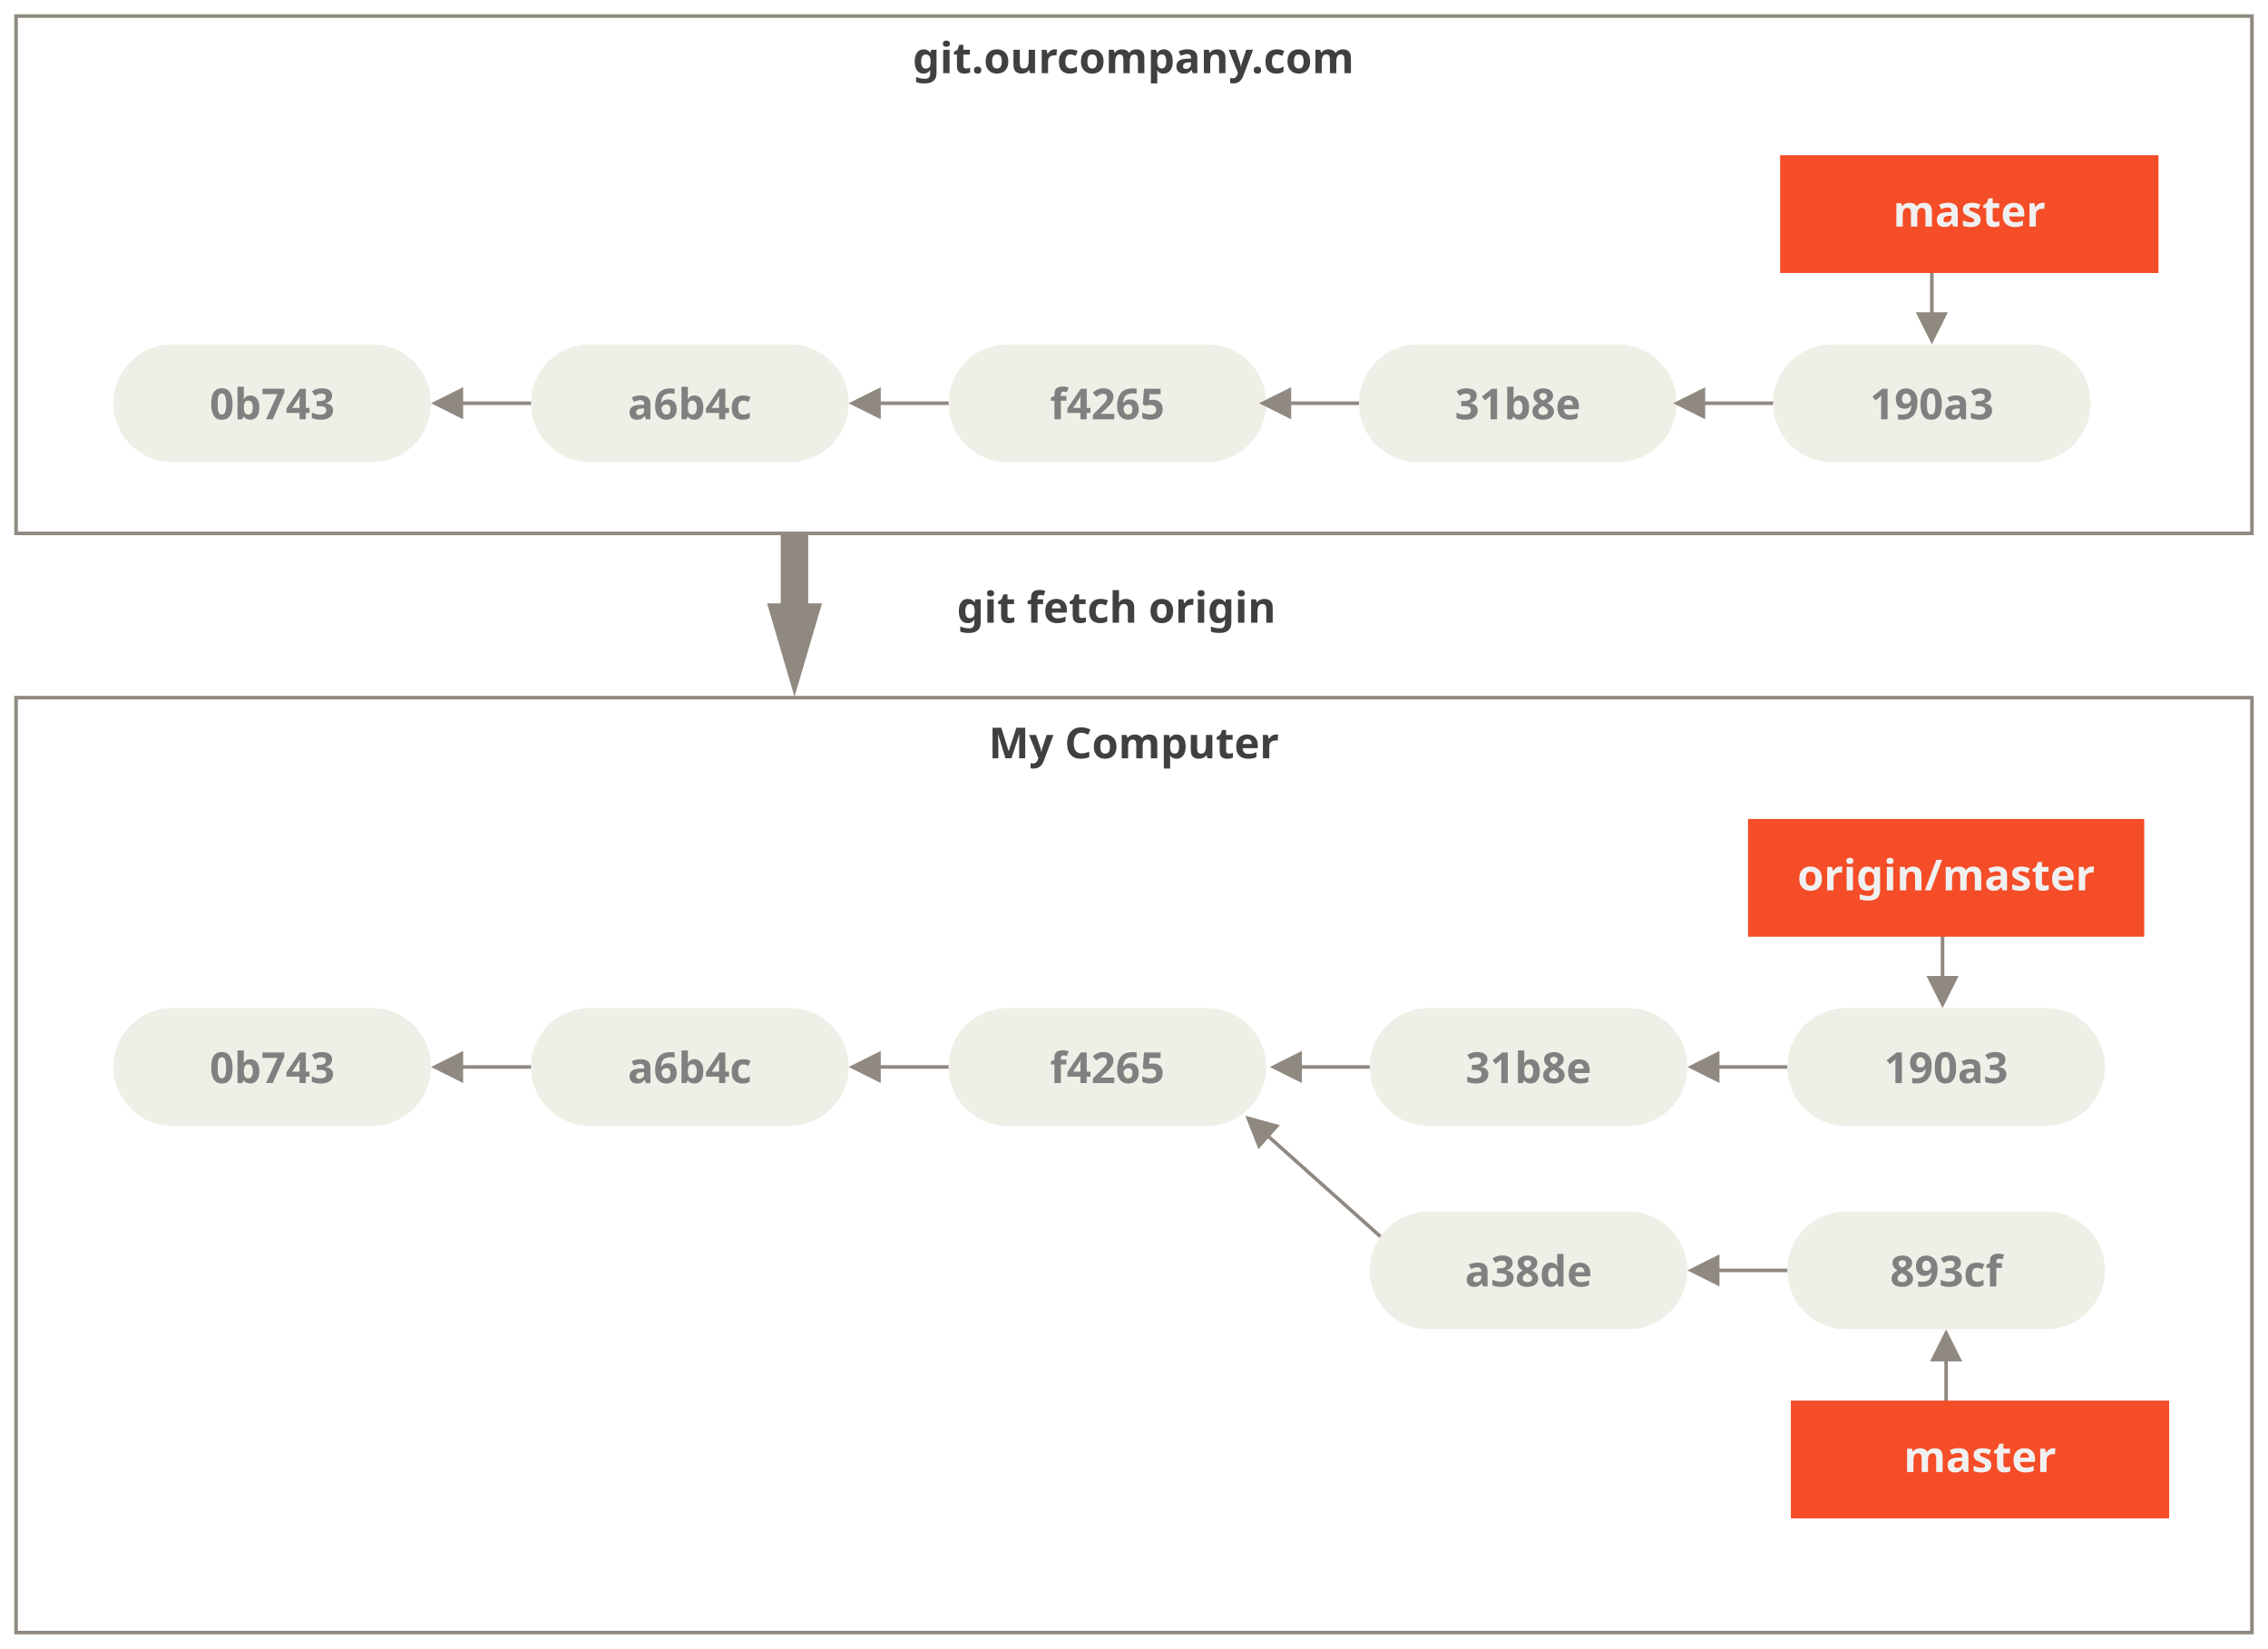
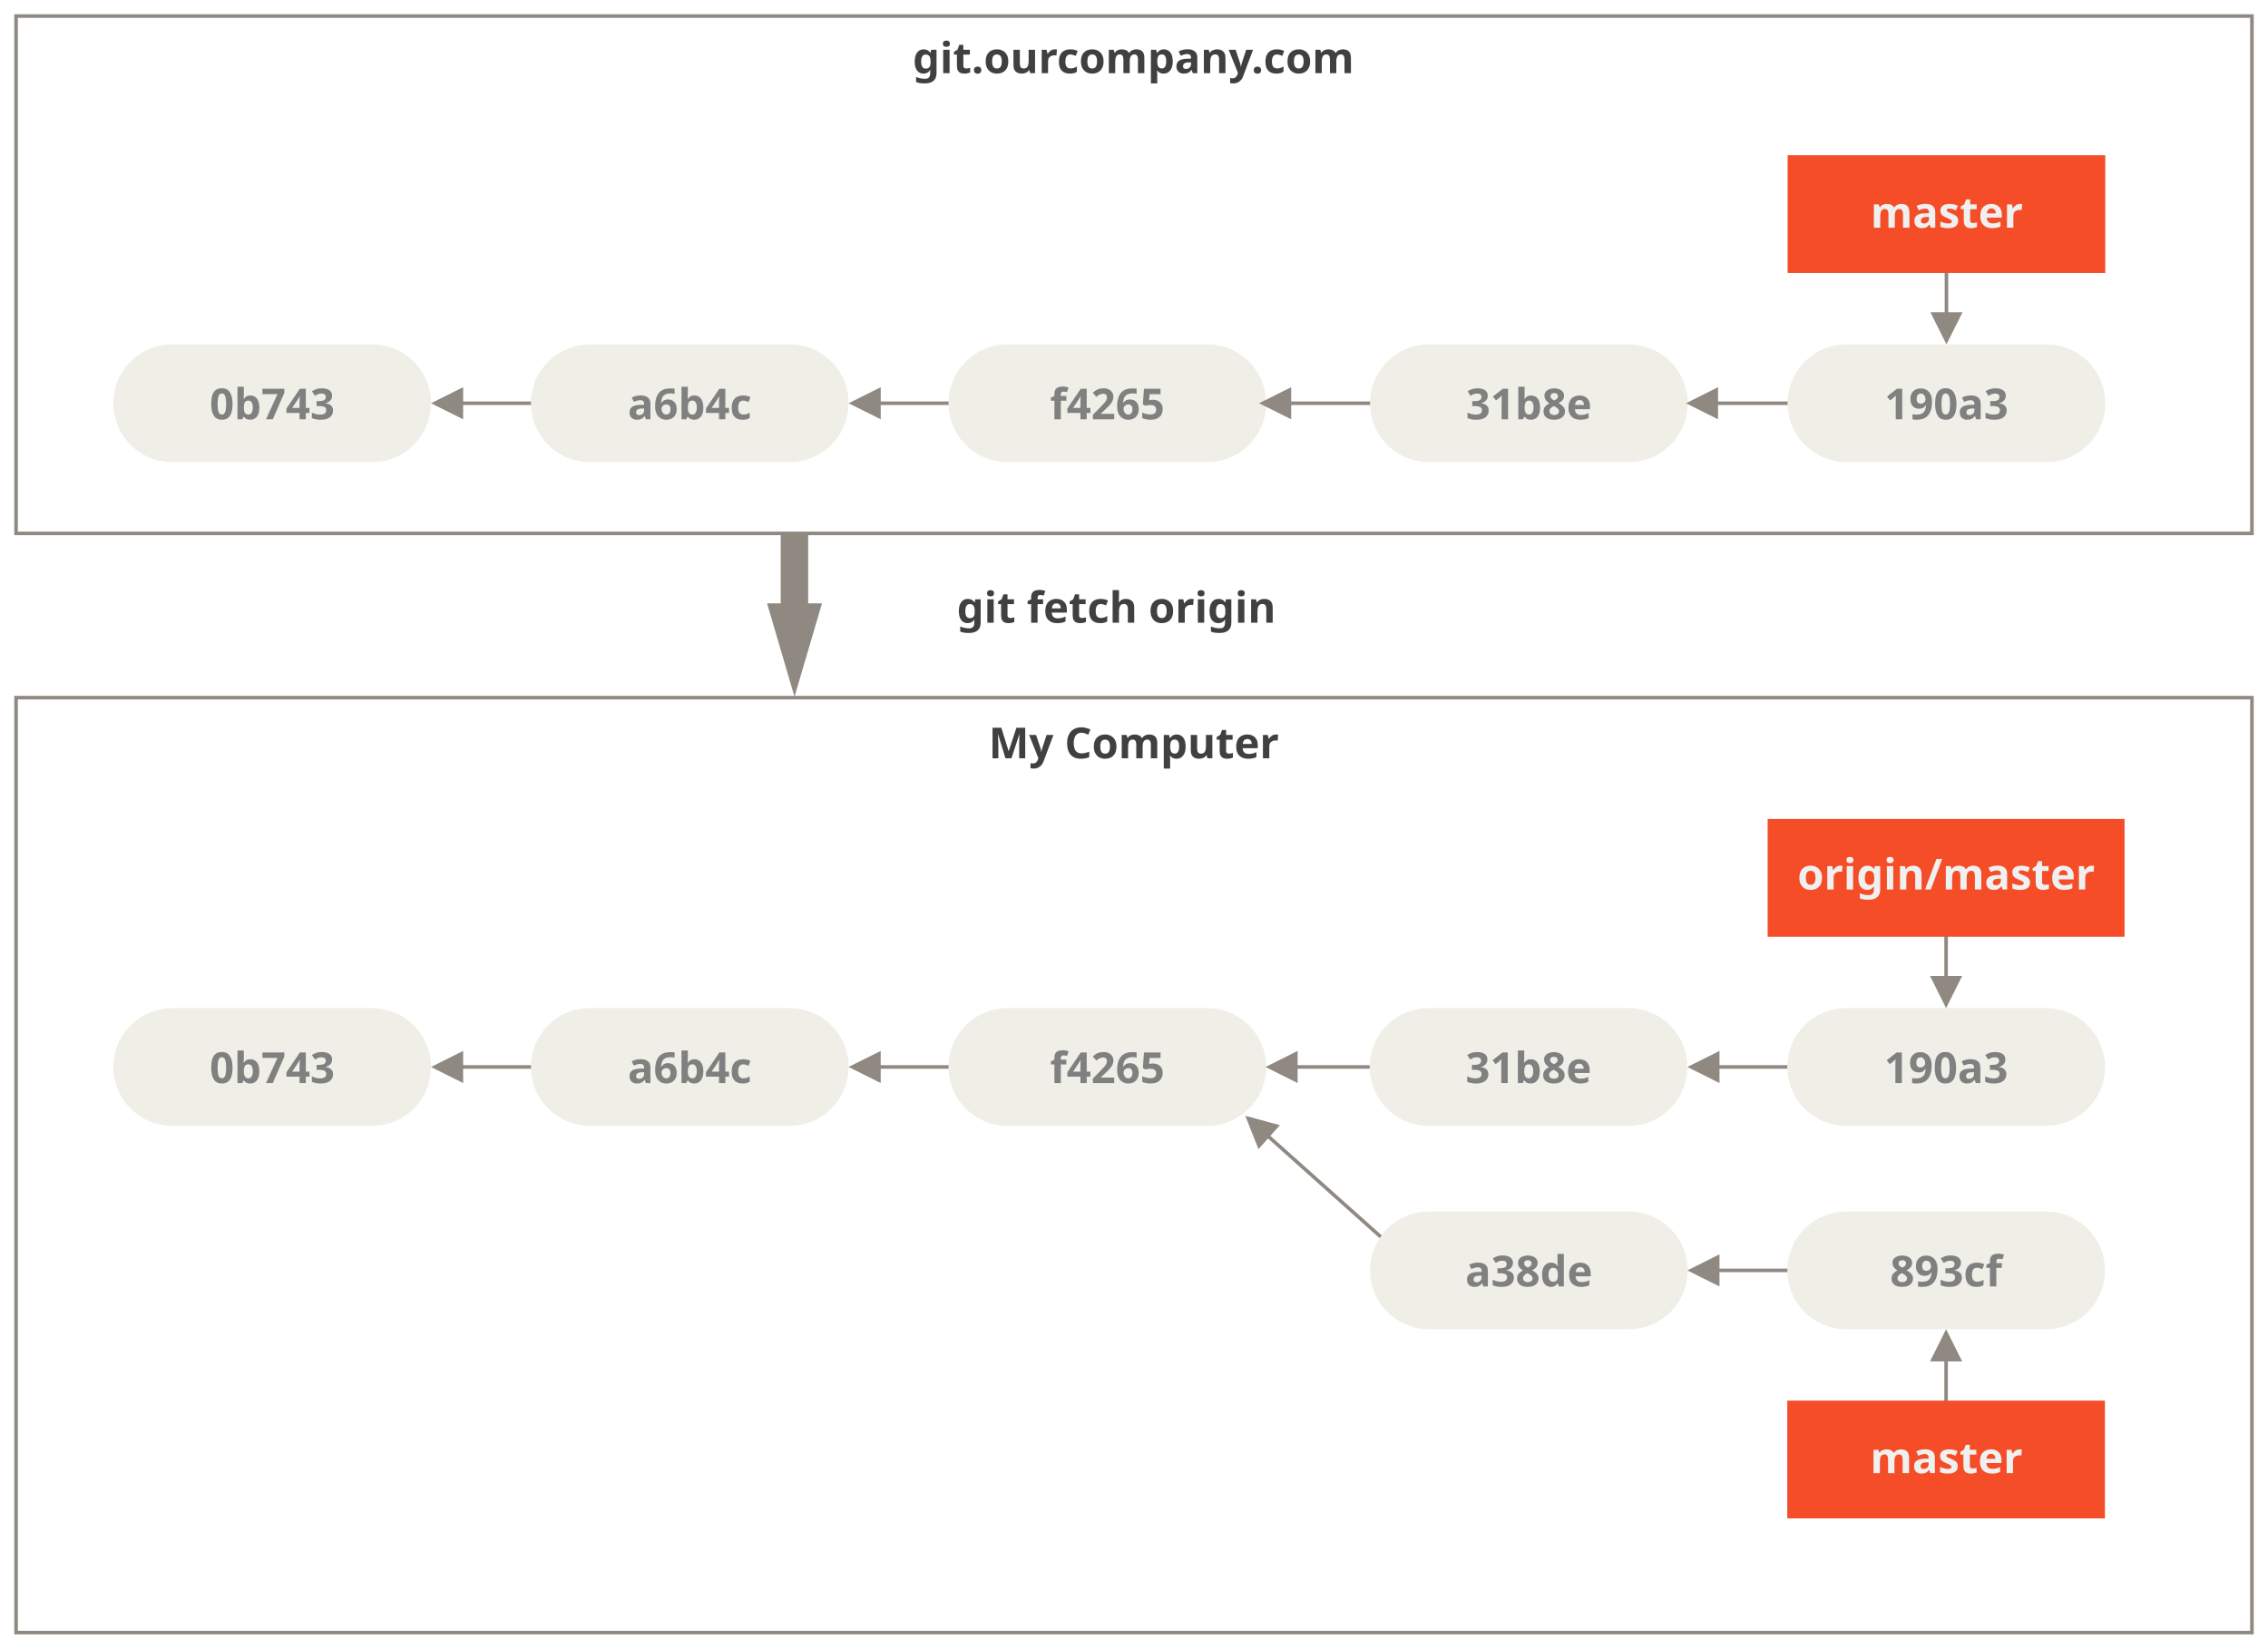
<svg xmlns="http://www.w3.org/2000/svg" id="svg13978" version="1.1" viewBox="0 0 635.45 462">
-   <g id="g1773" transform="translate(-14.235 -12.5)">
-     <g id="g1683">
-       <g id="g13889" transform="translate(46,295)" style="fill-rule:evenodd;fill:none">
-         <rect id="rect13883" width="89" height="33" rx="16.5" ry="16.5" style="fill-rule:evenodd;fill:#efefe7" />
-         <text id="text13887" font-size="12px" font-weight="700" style="fill:#979797;font-family:'Source Code Pro';font-size:12px;font-weight:700;text-anchor:middle">
-           <tspan id="tspan13885" x="44.5" y="21" style="fill:gray">0b743</tspan>
+   <g id="g9865">
+     <g id="g13889" transform="translate(31.765,282.5)" style="fill-rule:evenodd;fill:none">
+       <rect id="rect13883" width="89" height="33" rx="16.5" ry="16.5" style="fill-rule:evenodd;fill:#efefe7" />
+       <text id="text13887" font-size="12px" font-weight="700" style="fill:#979797;font-family:'Source Code Pro';font-size:12px;font-weight:700;text-anchor:middle">
+         <tspan id="tspan13885" x="44.5" y="21" style="fill:gray">0b743</tspan>
+       </text>
+     </g>
+     <path id="Line-5" transform="translate(-14.235,-12.5)" d="m144 311h39v1h-39v4l-9-4.5 9-4.5z" style="fill:#8f8981" />
+     <g id="g13898" transform="translate(148.76 282.5)" style="fill-rule:evenodd;fill:none">
+       <rect id="rect13892" width="89" height="33" rx="16.5" ry="16.5" style="fill-rule:evenodd;fill:#efefe7" />
+       <text id="text13896" font-size="12px" font-weight="700" style="fill:#979797;font-family:'Source Code Pro';font-size:12px;font-weight:700;text-anchor:middle">
+         <tspan id="tspan13894" x="44.5" y="21" style="fill:gray">a6b4c</tspan>
+       </text>
+     </g>
+     <g id="Line-4-+-brown-3" transform="translate(237.76 282.5)" style="fill-rule:evenodd;fill:none">
+       <path id="Line-4" d="m9 16h39v1h-39v4l-9-4.5 9-4.5z" style="fill-rule:nonzero;fill:#8f8981" />
+       <g id="g13907" transform="translate(28)">
+         <rect id="rect13901" width="89" height="33" rx="16.5" ry="16.5" style="fill-rule:evenodd;fill:#efefe7" />
+         <text id="text13905" font-size="12px" font-weight="700" style="fill:#979797;font-family:'Source Code Pro';font-size:12px;font-weight:700;text-anchor:middle">
+           <tspan id="tspan13903" x="44.5" y="21" style="fill:gray">f4265</tspan>
        </text>
      </g>
-       <path id="Line-5" d="m144 311h39v1h-39v4l-9-4.5 9-4.5z" style="fill:#8f8981" />
-       <g id="g13898" transform="translate(163,295)" style="fill-rule:evenodd;fill:none">
-         <rect id="rect13892" width="89" height="33" rx="16.5" ry="16.5" style="fill-rule:evenodd;fill:#efefe7" />
-         <text id="text13896" font-size="12px" font-weight="700" style="fill:#979797;font-family:'Source Code Pro';font-size:12px;font-weight:700;text-anchor:middle">
-           <tspan id="tspan13894" x="44.5" y="21" style="fill:gray">a6b4c</tspan>
+     </g>
+     <path id="Line-11" transform="translate(-15.435,-12.5)" d="m379 311h39v1h-39v4l-9-4.5 9-4.5z" style="fill:#8f8981" />
+     <path id="Line-14" transform="translate(-14.235,-12.5)" d="m370.17 330.79 41.035 36.669-.666.746-41.035-36.669-2.665 2.983-3.712-9.352 9.709 2.642-2.665 2.983z" style="fill:#8f8981" />
+     <g id="g13918" transform="translate(383.76 282.5)" style="fill-rule:evenodd;fill:none">
+       <rect id="rect13912" width="89" height="33" rx="16.5" ry="16.5" style="fill-rule:evenodd;fill:#efefe7" />
+       <text id="text13916" font-size="12px" font-weight="700" style="fill:#979797;font-family:'Source Code Pro';font-size:12px;font-weight:700;text-anchor:middle">
+         <tspan id="tspan13914" x="44.5" y="21" style="fill:gray">31b8e</tspan>
+       </text>
+     </g>
+     <path id="Line-12" transform="translate(-14.235,-12.5)" d="m496 311h39v1h-39v4l-9-4.5 9-4.5z" style="fill:#8f8981" />
+     <g id="g13927" transform="translate(500.76 282.5)" style="fill-rule:evenodd;fill:none">
+       <rect id="rect13921" width="89" height="33" rx="16.5" ry="16.5" style="fill-rule:evenodd;fill:#efefe7" />
+       <text id="text13925" font-size="12px" font-weight="700" style="fill:#979797;font-family:'Source Code Pro';font-size:12px;font-weight:700;text-anchor:middle">
+         <tspan id="tspan13923" x="44.5" y="21" style="fill:gray">190a3</tspan>
+       </text>
+     </g>
+     <g id="g13935" transform="translate(383.86 339.5)" style="fill-rule:evenodd;fill:none">
+       <rect id="rect13929" width="89" height="33" rx="16.5" ry="16.5" style="fill-rule:evenodd;fill:#efefe7" />
+       <text id="text13933" font-size="12px" font-weight="700" style="fill:#979797;font-family:'Source Code Pro';font-size:12px;font-weight:700;text-anchor:middle">
+         <tspan id="tspan13931" x="44.5" y="21" style="fill:gray">a38de</tspan>
+       </text>
+     </g>
+     <path id="Line-13" transform="translate(-14.235,-12.5)" d="m496 368h39v1h-39v4l-9-4.5 9-4.5z" style="fill:#8f8981" />
+     <g id="g13944" transform="translate(500.76 339.5)" style="fill-rule:evenodd;fill:none">
+       <rect id="rect13938" width="89" height="33" rx="16.5" ry="16.5" style="fill-rule:evenodd;fill:#efefe7" />
+       <text id="text13942" font-size="12px" font-weight="700" style="fill:#979797;font-family:'Source Code Pro';font-size:12px;font-weight:700;text-anchor:middle">
+         <tspan id="tspan13940" x="44.5" y="21" style="fill:gray">893cf</tspan>
+       </text>
+     </g>
+     <g id="g9587">
+       <path id="Line-3" transform="translate(501.76 372.5)" d="m44 9v25h-1v-25h-4l4.5-9 4.5 9z" style="fill:#8f8981" />
+       <g id="g9580" transform="translate(-1)">
+         <rect id="rect13947" transform="matrix(.83962 0 0 1 501.76 392.5)" width="106" height="33" style="fill-rule:evenodd;fill:#f44d27" />
+         <text id="text13951" transform="translate(493.36 392.82)" font-size="12px" font-weight="700" style="fill-rule:evenodd;fill:#979797;font-family:'Source Code Pro';font-size:12px;font-weight:700;text-anchor:middle">
+           <tspan id="tspan13949" x="53" y="20" style="fill:#f0f0f0">master</tspan>
        </text>
      </g>
-       <g id="Line-4-+-brown-3" transform="translate(252,295)" style="fill-rule:evenodd;fill:none">
-         <path id="Line-4" d="m9 16h39v1h-39v4l-9-4.5 9-4.5z" style="fill-rule:nonzero;fill:#8f8981" />
-         <g id="g13907" transform="translate(28)">
-           <rect id="rect13901" width="89" height="33" rx="16.5" ry="16.5" style="fill-rule:evenodd;fill:#efefe7" />
-           <text id="text13905" font-size="12px" font-weight="700" style="fill:#979797;font-family:'Source Code Pro';font-size:12px;font-weight:700;text-anchor:middle">
-             <tspan id="tspan13903" x="44.5" y="21" style="fill:gray">f4265</tspan>
-           </text>
-         </g>
-       </g>
-       <path id="Line-11" d="m379 311h39v1h-39v4l-9-4.5 9-4.5z" style="fill:#8f8981" />
-       <path id="Line-14" d="m370.17 330.79 41.035 36.669-.666.746-41.035-36.669-2.665 2.983-3.712-9.352 9.709 2.642-2.665 2.983z" style="fill:#8f8981" />
-       <g id="g13918" transform="translate(398,295)" style="fill-rule:evenodd;fill:none">
-         <rect id="rect13912" width="89" height="33" rx="16.5" ry="16.5" style="fill-rule:evenodd;fill:#efefe7" />
-         <text id="text13916" font-size="12px" font-weight="700" style="fill:#979797;font-family:'Source Code Pro';font-size:12px;font-weight:700;text-anchor:middle">
-           <tspan id="tspan13914" x="44.5" y="21" style="fill:gray">31b8e</tspan>
+     </g>
+     <g id="g9567" transform="translate(1)">
+       <path id="Line-6" transform="translate(489.76 229.5)" d="m54 44v-27h1v27h4l-4.5 9-4.5-9z" style="fill:#8f8981" />
+       <g id="g9560" transform="translate(4.5)">
+         <rect id="rect13957" transform="matrix(.9009 0 0 1 489.76 229.5)" width="111" height="33" style="fill-rule:evenodd;fill:#f44d27" />
+         <text id="text13961" transform="translate(484.29 229.26)" font-size="12px" font-weight="700" style="fill-rule:evenodd;fill:#979797;font-family:'Source Code Pro';font-size:12px;font-weight:700;text-anchor:middle">
+           <tspan id="tspan13959" x="55.5" y="20" style="fill:#f0f0f0">origin/master</tspan>
        </text>
      </g>
-       <path id="Line-12" d="m496 311h39v1h-39v4l-9-4.5 9-4.5z" style="fill:#8f8981" />
-       <g id="g13927" transform="translate(515,295)" style="fill-rule:evenodd;fill:none">
-         <rect id="rect13921" width="89" height="33" rx="16.5" ry="16.5" style="fill-rule:evenodd;fill:#efefe7" />
-         <text id="text13925" font-size="12px" font-weight="700" style="fill:#979797;font-family:'Source Code Pro';font-size:12px;font-weight:700;text-anchor:middle">
-           <tspan id="tspan13923" x="44.5" y="21" style="fill:gray">190a3</tspan>
+     </g>
+     <rect id="Rectangle-11" transform="translate(-14.235,-12.5)" x="18.735" y="208" width="626.45" height="262" style="fill:none;stroke-linecap:square;stroke:#8f8981" />
+     <text id="My-Computer" transform="translate(4.4612 -12.5)" font-size="12px" font-weight="700" style="fill-rule:evenodd;fill:#404040;font-family:'Source Code Pro';font-size:12px;font-weight:700;text-anchor:middle">
+       <tspan id="tspan13967" x="313.225" y="225" style="fill:#404040">My Computer</tspan>
+     </text>
+     <g id="brown" transform="translate(31.765,96.5)" style="fill-rule:evenodd;fill:none">
+       <rect id="Rectangle-1" width="89" height="33" rx="16.5" ry="16.5" style="fill-rule:evenodd;fill:#efefe7" />
+       <text id="C6" font-size="12px" font-weight="700" style="fill:#979797;font-family:'Source Code Pro';font-size:12px;font-weight:700;text-anchor:middle">
+         <tspan id="tspan13836" x="44.5" y="21" style="fill:gray">0b743</tspan>
+       </text>
+     </g>
+     <path id="Line-7" transform="translate(-14.235,-12.5)" d="m144 125h39v1h-39v4l-9-4.5 9-4.5z" style="fill:#8f8981" />
+     <g id="g13847" transform="translate(148.76 96.5)" style="fill-rule:evenodd;fill:none">
+       <rect id="rect13841" width="89" height="33" rx="16.5" ry="16.5" style="fill-rule:evenodd;fill:#efefe7" />
+       <text id="text13845" font-size="12px" font-weight="700" style="fill:#979797;font-family:'Source Code Pro';font-size:12px;font-weight:700;text-anchor:middle">
+         <tspan id="tspan13843" x="44.5" y="21" style="fill:gray">a6b4c</tspan>
+       </text>
+     </g>
+     <path id="Line-8" transform="translate(-14.235,-12.5)" d="m261 125h39v1h-39v4l-9-4.5 9-4.5z" style="fill:#8f8981" />
+     <g id="g13856" transform="translate(265.76 96.5)" style="fill-rule:evenodd;fill:none">
+       <rect id="rect13850" width="89" height="33" rx="16.5" ry="16.5" style="fill-rule:evenodd;fill:#efefe7" />
+       <text id="text13854" font-size="12px" font-weight="700" style="fill:#979797;font-family:'Source Code Pro';font-size:12px;font-weight:700;text-anchor:middle">
+         <tspan id="tspan13852" x="44.5" y="21" style="fill:gray">f4265</tspan>
+       </text>
+     </g>
+     <path id="Line-9" transform="translate(-14.235,-12.5)" d="m376 125h39v1h-39v4l-9-4.5 9-4.5z" style="fill:#8f8981" />
+     <g id="g13865" transform="translate(383.86 96.5)" style="fill-rule:evenodd;fill:none">
+       <rect id="rect13859" width="89" height="33" rx="16.5" ry="16.5" style="fill-rule:evenodd;fill:#efefe7" />
+       <text id="text13863" font-size="12px" font-weight="700" style="fill:#979797;font-family:'Source Code Pro';font-size:12px;font-weight:700;text-anchor:middle">
+         <tspan id="tspan13861" x="44.5" y="21" style="fill:gray">31b8e</tspan>
+       </text>
+     </g>
+     <path id="Line-10" transform="translate(-10.635,-12.5)" d="m492 125h39v1h-39v4l-9-4.5 9-4.5z" style="fill:#8f8981" />
+     <g id="g13874" transform="translate(500.86 96.5)" style="fill-rule:evenodd;fill:none">
+       <rect id="rect13868" width="89" height="33" rx="16.5" ry="16.5" style="fill-rule:evenodd;fill:#efefe7" />
+       <text id="text13872" font-size="12px" font-weight="700" style="fill:#979797;font-family:'Source Code Pro';font-size:12px;font-weight:700;text-anchor:middle">
+         <tspan id="tspan13870" x="44.5" y="21" style="fill:gray">190a3</tspan>
+       </text>
+     </g>
+     <g id="g9497" transform="translate(2.1)">
+       <path id="Line-2" transform="translate(500.76 43.5)" d="m42 44v-24h1v24h4l-4.5 9-4.5-9z" style="fill:#8f8981" />
+       <g id="g9490">
+         <rect id="Rectangle-2" transform="matrix(.83962 0 0 1 498.76 43.5)" width="106" height="33" style="fill-rule:evenodd;fill:#f44d27" />
+         <text id="master" transform="translate(490.36 43.816)" font-size="12px" font-weight="700" style="fill-rule:evenodd;fill:#979797;font-family:'Source Code Pro';font-size:12px;font-weight:700;text-anchor:middle">
+           <tspan id="tspan13878" x="53" y="20" style="fill:#f0f0f0">master</tspan>
        </text>
      </g>
-       <g id="g13935" transform="translate(398,352)" style="fill-rule:evenodd;fill:none">
-         <rect id="rect13929" width="89" height="33" rx="16.5" ry="16.5" style="fill-rule:evenodd;fill:#efefe7" />
-         <text id="text13933" font-size="12px" font-weight="700" style="fill:#979797;font-family:'Source Code Pro';font-size:12px;font-weight:700;text-anchor:middle">
-           <tspan id="tspan13931" x="44.5" y="21" style="fill:gray">a38de</tspan>
-         </text>
-       </g>
-       <path id="Line-13" d="m496 368h39v1h-39v4l-9-4.5 9-4.5z" style="fill:#8f8981" />
-       <g id="g13944" transform="translate(515,352)" style="fill-rule:evenodd;fill:none">
-         <rect id="rect13938" width="89" height="33" rx="16.5" ry="16.5" style="fill-rule:evenodd;fill:#efefe7" />
-         <text id="text13942" font-size="12px" font-weight="700" style="fill:#979797;font-family:'Source Code Pro';font-size:12px;font-weight:700;text-anchor:middle">
-           <tspan id="tspan13940" x="44.5" y="21" style="fill:gray">893cf</tspan>
-         </text>
-       </g>
-       <g id="Line-3-+-ref-2" transform="translate(516,385)" style="fill-rule:evenodd;fill:none">
-         <path id="Line-3" d="m44 9v25h-1v-25h-4l4.5-9 4.5 9z" style="fill-rule:nonzero;fill:#8f8981" />
-         <g id="g13953" transform="translate(0,20)">
-           <rect id="rect13947" width="106" height="33" style="fill-rule:evenodd;fill:#f44d27" />
-           <text id="text13951" font-size="12px" font-weight="700" style="fill:#979797;font-family:'Source Code Pro';font-size:12px;font-weight:700;text-anchor:middle">
-             <tspan id="tspan13949" x="53" y="20" style="fill:#f0f0f0">master</tspan>
-           </text>
-         </g>
-       </g>
-       <g id="Line-6-+-ref-3" transform="translate(504,242)" style="fill-rule:evenodd;fill:none">
-         <path id="Line-6" d="m54 44v-27h1v27h4l-4.5 9-4.5-9z" style="fill-rule:nonzero;fill:#8f8981" />
-         <g id="ref-3">
-           <rect id="rect13957" width="111" height="33" style="fill:#f44d27" />
-           <text id="text13961" font-size="12px" font-weight="700" style="fill:#979797;font-family:'Source Code Pro';font-size:12px;font-weight:700;text-anchor:middle">
-             <tspan id="tspan13959" x="55.5" y="20" style="fill:#f0f0f0">origin/master</tspan>
-           </text>
-         </g>
-       </g>
-       <rect id="Rectangle-11" x="18.735" y="208" width="626.45" height="262" style="fill:none;stroke-linecap:square;stroke:#8f8981" />
-       <text id="My-Computer" transform="translate(18.697)" font-size="12px" font-weight="700" style="fill-rule:evenodd;fill:#404040;font-family:'Source Code Pro';font-size:12px;font-weight:700;text-anchor:middle">
-         <tspan id="tspan13967" x="313.225" y="225" style="fill:#404040">My Computer</tspan>
-       </text>
    </g>
-     <g id="g1631">
-       <g id="brown" transform="translate(46,109)" style="fill-rule:evenodd;fill:none">
-         <rect id="Rectangle-1" width="89" height="33" rx="16.5" ry="16.5" style="fill-rule:evenodd;fill:#efefe7" />
-         <text id="C6" font-size="12px" font-weight="700" style="fill:#979797;font-family:'Source Code Pro';font-size:12px;font-weight:700;text-anchor:middle">
-           <tspan id="tspan13836" x="44.5" y="21" style="fill:gray">0b743</tspan>
-         </text>
-       </g>
-       <path id="Line-7" d="m144 125h39v1h-39v4l-9-4.5 9-4.5z" style="fill:#8f8981" />
-       <g id="g13847" transform="translate(163,109)" style="fill-rule:evenodd;fill:none">
-         <rect id="rect13841" width="89" height="33" rx="16.5" ry="16.5" style="fill-rule:evenodd;fill:#efefe7" />
-         <text id="text13845" font-size="12px" font-weight="700" style="fill:#979797;font-family:'Source Code Pro';font-size:12px;font-weight:700;text-anchor:middle">
-           <tspan id="tspan13843" x="44.5" y="21" style="fill:gray">a6b4c</tspan>
-         </text>
-       </g>
-       <path id="Line-8" d="m261 125h39v1h-39v4l-9-4.5 9-4.5z" style="fill:#8f8981" />
-       <g id="g13856" transform="translate(280,109)" style="fill-rule:evenodd;fill:none">
-         <rect id="rect13850" width="89" height="33" rx="16.5" ry="16.5" style="fill-rule:evenodd;fill:#efefe7" />
-         <text id="text13854" font-size="12px" font-weight="700" style="fill:#979797;font-family:'Source Code Pro';font-size:12px;font-weight:700;text-anchor:middle">
-           <tspan id="tspan13852" x="44.5" y="21" style="fill:gray">f4265</tspan>
-         </text>
-       </g>
-       <path id="Line-9" d="m376 125h39v1h-39v4l-9-4.5 9-4.5z" style="fill:#8f8981" />
-       <g id="g13865" transform="translate(395,109)" style="fill-rule:evenodd;fill:none">
-         <rect id="rect13859" width="89" height="33" rx="16.5" ry="16.5" style="fill-rule:evenodd;fill:#efefe7" />
-         <text id="text13863" font-size="12px" font-weight="700" style="fill:#979797;font-family:'Source Code Pro';font-size:12px;font-weight:700;text-anchor:middle">
-           <tspan id="tspan13861" x="44.5" y="21" style="fill:gray">31b8e</tspan>
-         </text>
-       </g>
-       <path id="Line-10" d="m492 125h39v1h-39v4l-9-4.5 9-4.5z" style="fill:#8f8981" />
-       <g id="g13874" transform="translate(511,109)" style="fill-rule:evenodd;fill:none">
-         <rect id="rect13868" width="89" height="33" rx="16.5" ry="16.5" style="fill-rule:evenodd;fill:#efefe7" />
-         <text id="text13872" font-size="12px" font-weight="700" style="fill:#979797;font-family:'Source Code Pro';font-size:12px;font-weight:700;text-anchor:middle">
-           <tspan id="tspan13870" x="44.5" y="21" style="fill:gray">190a3</tspan>
-         </text>
-       </g>
-       <g id="Line-2-+-ref" transform="translate(513,56)" style="fill-rule:evenodd;fill:none">
-         <path id="Line-2" d="m42 44v-24h1v24h4l-4.5 9-4.5-9z" style="fill-rule:nonzero;fill:#8f8981" />
-         <g id="ref">
-           <rect id="Rectangle-2" width="106" height="33" style="fill-rule:evenodd;fill:#f44d27" />
-           <text id="master" font-size="12px" font-weight="700" style="fill:#979797;font-family:'Source Code Pro';font-size:12px;font-weight:700;text-anchor:middle">
-             <tspan id="tspan13878" x="53" y="20" style="fill:#f0f0f0">master</tspan>
-           </text>
-         </g>
-       </g>
-       <rect id="Rectangle-10" x="18.735" y="17" width="626.45" height="144.97" style="fill:none;stroke-linecap:square;stroke:#8f8981" />
-       <text id="git.ourcompany.com" transform="translate(18.577)" font-size="12px" font-weight="700" style="fill-rule:evenodd;fill:#404040;font-family:'Source Code Pro';font-size:12px;font-weight:700;text-anchor:middle">
-         <tspan id="tspan13970" x="313.225" y="33" style="fill:#404040">git.ourcompany.com</tspan>
-       </text>
-     </g>
-     <text id="git-fetch-origin" transform="translate(13.8,-3)" font-size="12px" font-weight="700" style="fill-rule:evenodd;fill:#404040;font-family:'Source Code Pro';font-size:12px;font-weight:700;text-anchor:middle">
+     <rect id="Rectangle-10" transform="translate(-14.235,-12.5)" x="18.735" y="17" width="626.45" height="144.97" style="fill:none;stroke-linecap:square;stroke:#8f8981" />
+     <text id="git.ourcompany.com" transform="translate(4.342,-12.5)" font-size="12px" font-weight="700" style="fill-rule:evenodd;fill:#404040;font-family:'Source Code Pro';font-size:12px;font-weight:700;text-anchor:middle">
+       <tspan id="tspan13970" x="313.225" y="33" style="fill:#404040">git.ourcompany.com</tspan>
+     </text>
+     <text id="git-fetch-origin" transform="translate(-.435 -15.5)" font-size="12px" font-weight="700" style="fill-rule:evenodd;fill:#404040;font-family:'Source Code Pro';font-size:12px;font-weight:700;text-anchor:middle">
      <tspan id="tspan13974" x="313.225" y="190" style="fill:#404040">git fetch origin</tspan>
    </text>
-     <path id="path13358" transform="matrix(1 0 0 .89295 70.925 20.542)" d="m162.05 180.34v-21.839h7.703v21.839h3.862l-7.7 29.312-7.69-29.312z" style="fill:#8f8981" />
+     <path id="path13358" transform="matrix(1 0 0 .89295 56.69 8.042)" d="m162.05 180.34v-21.839h7.703v21.839h3.862l-7.7 29.312-7.69-29.312z" style="fill:#8f8981" />
  </g>
</svg>
